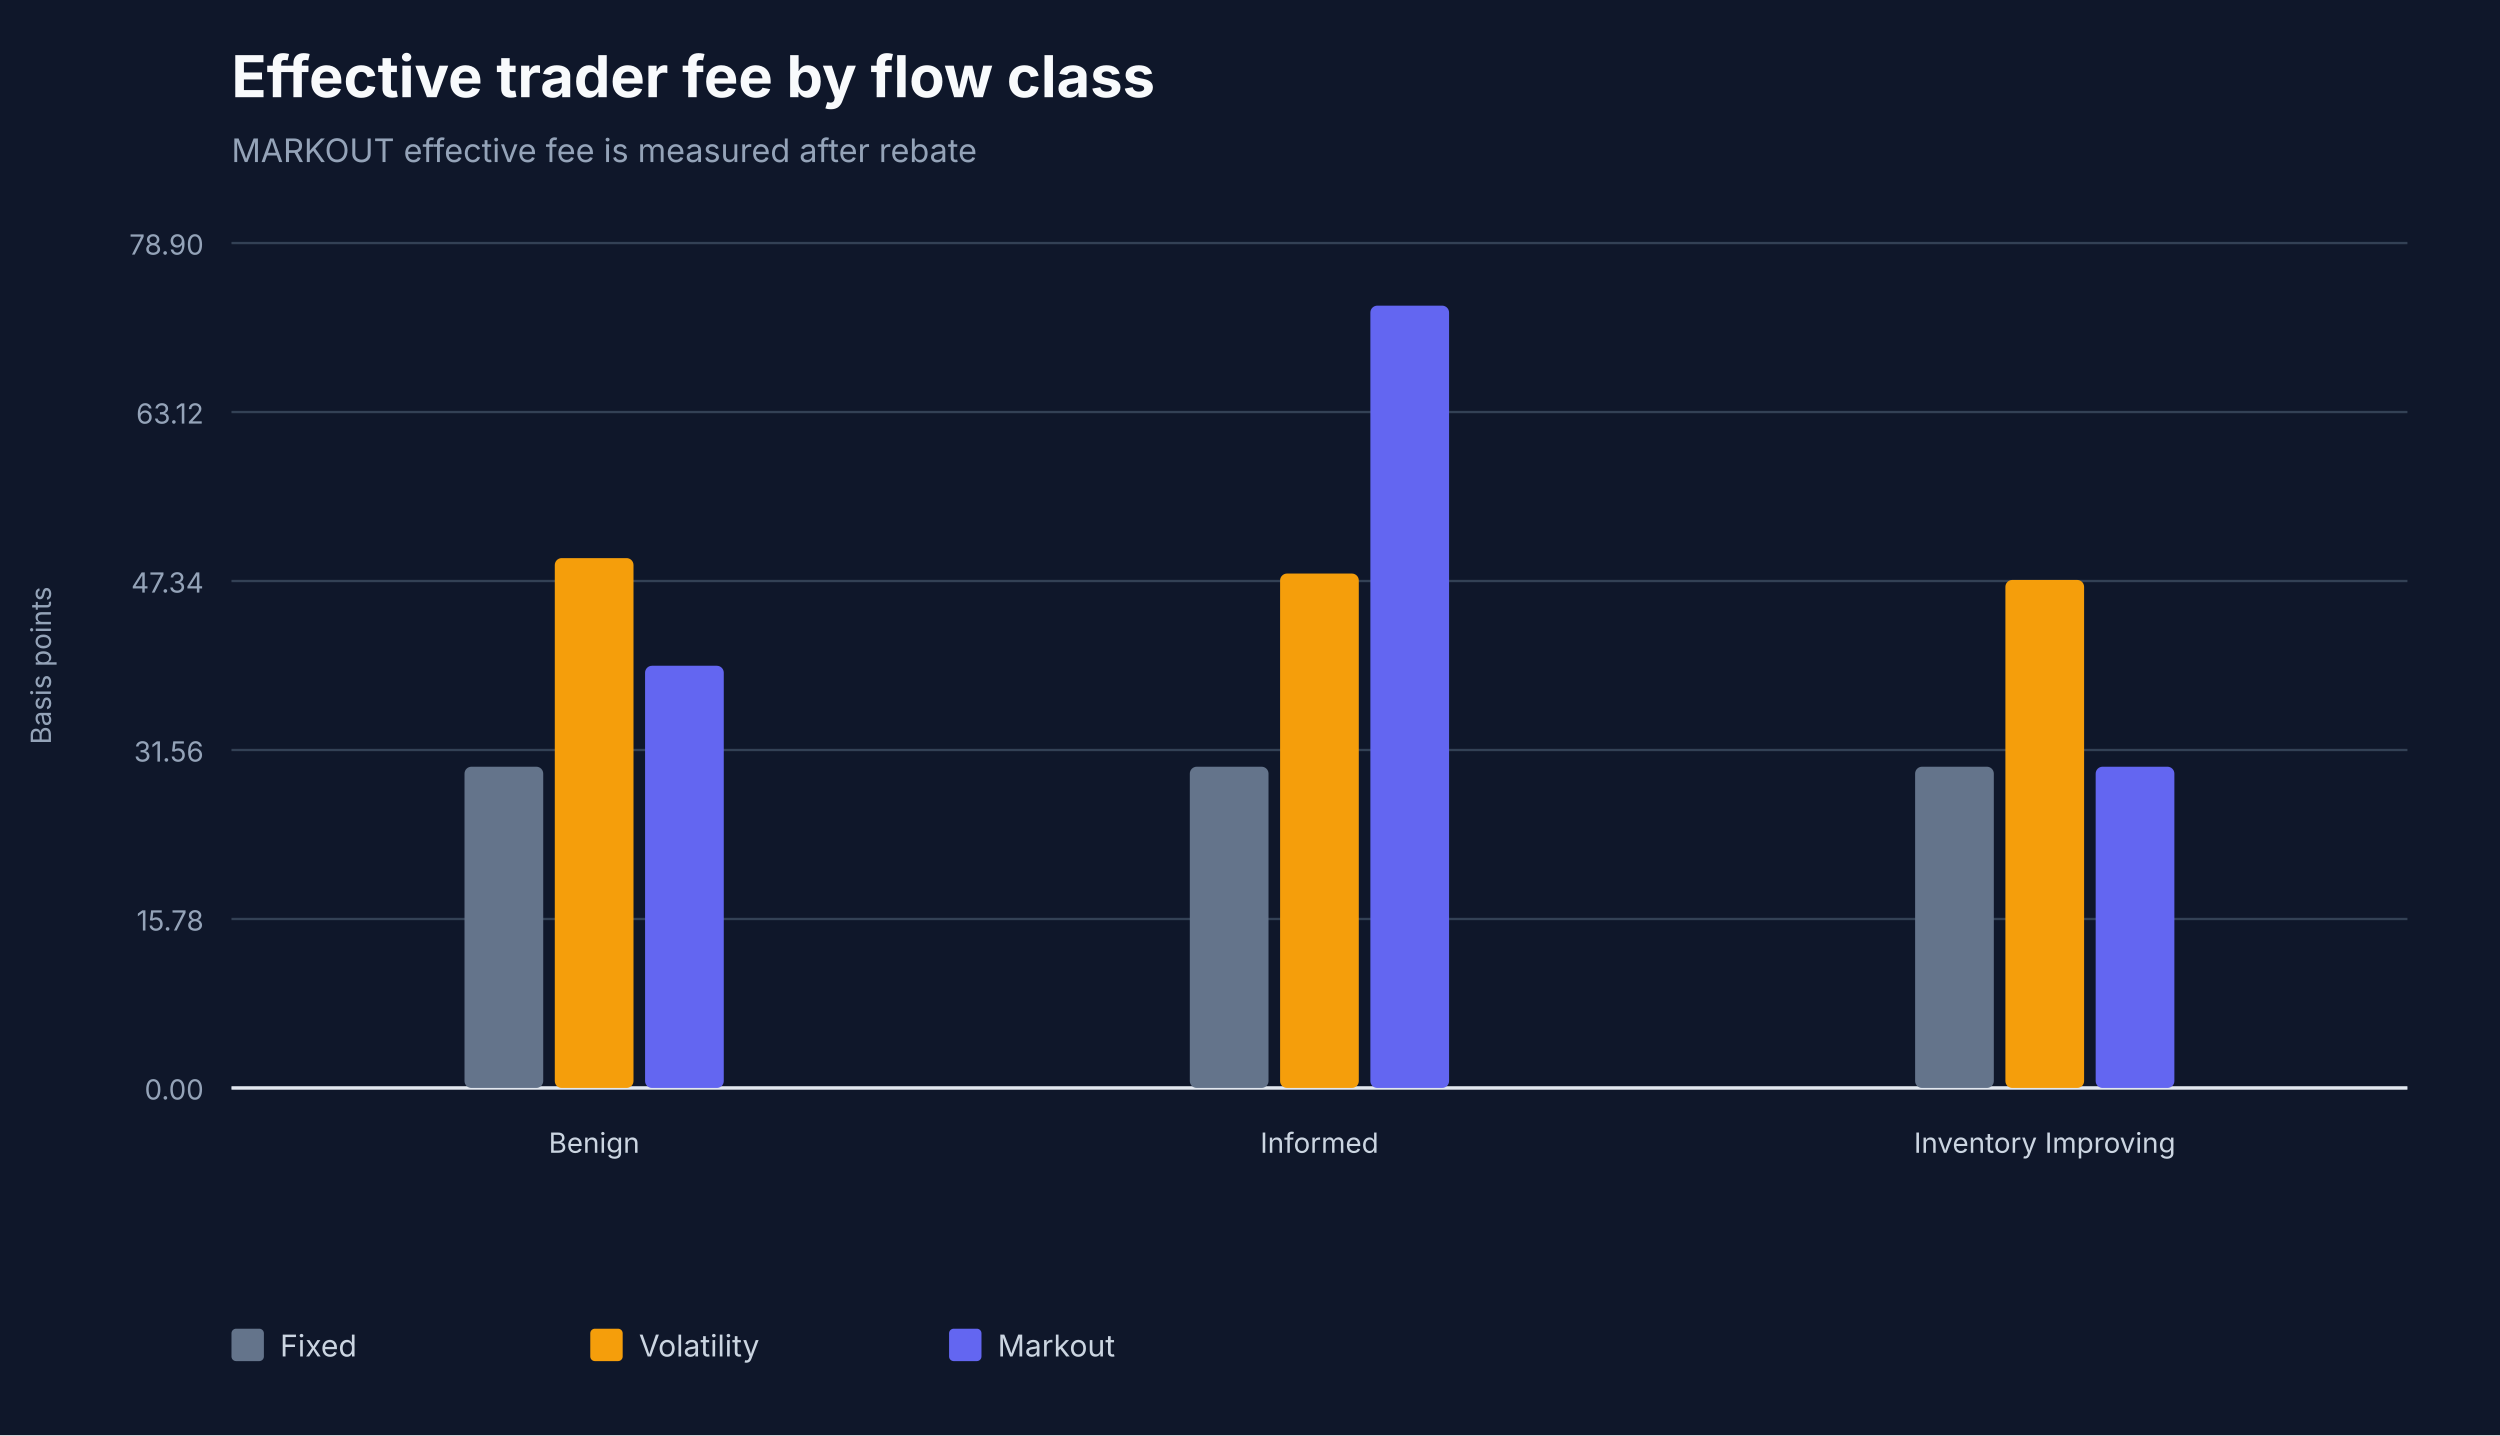
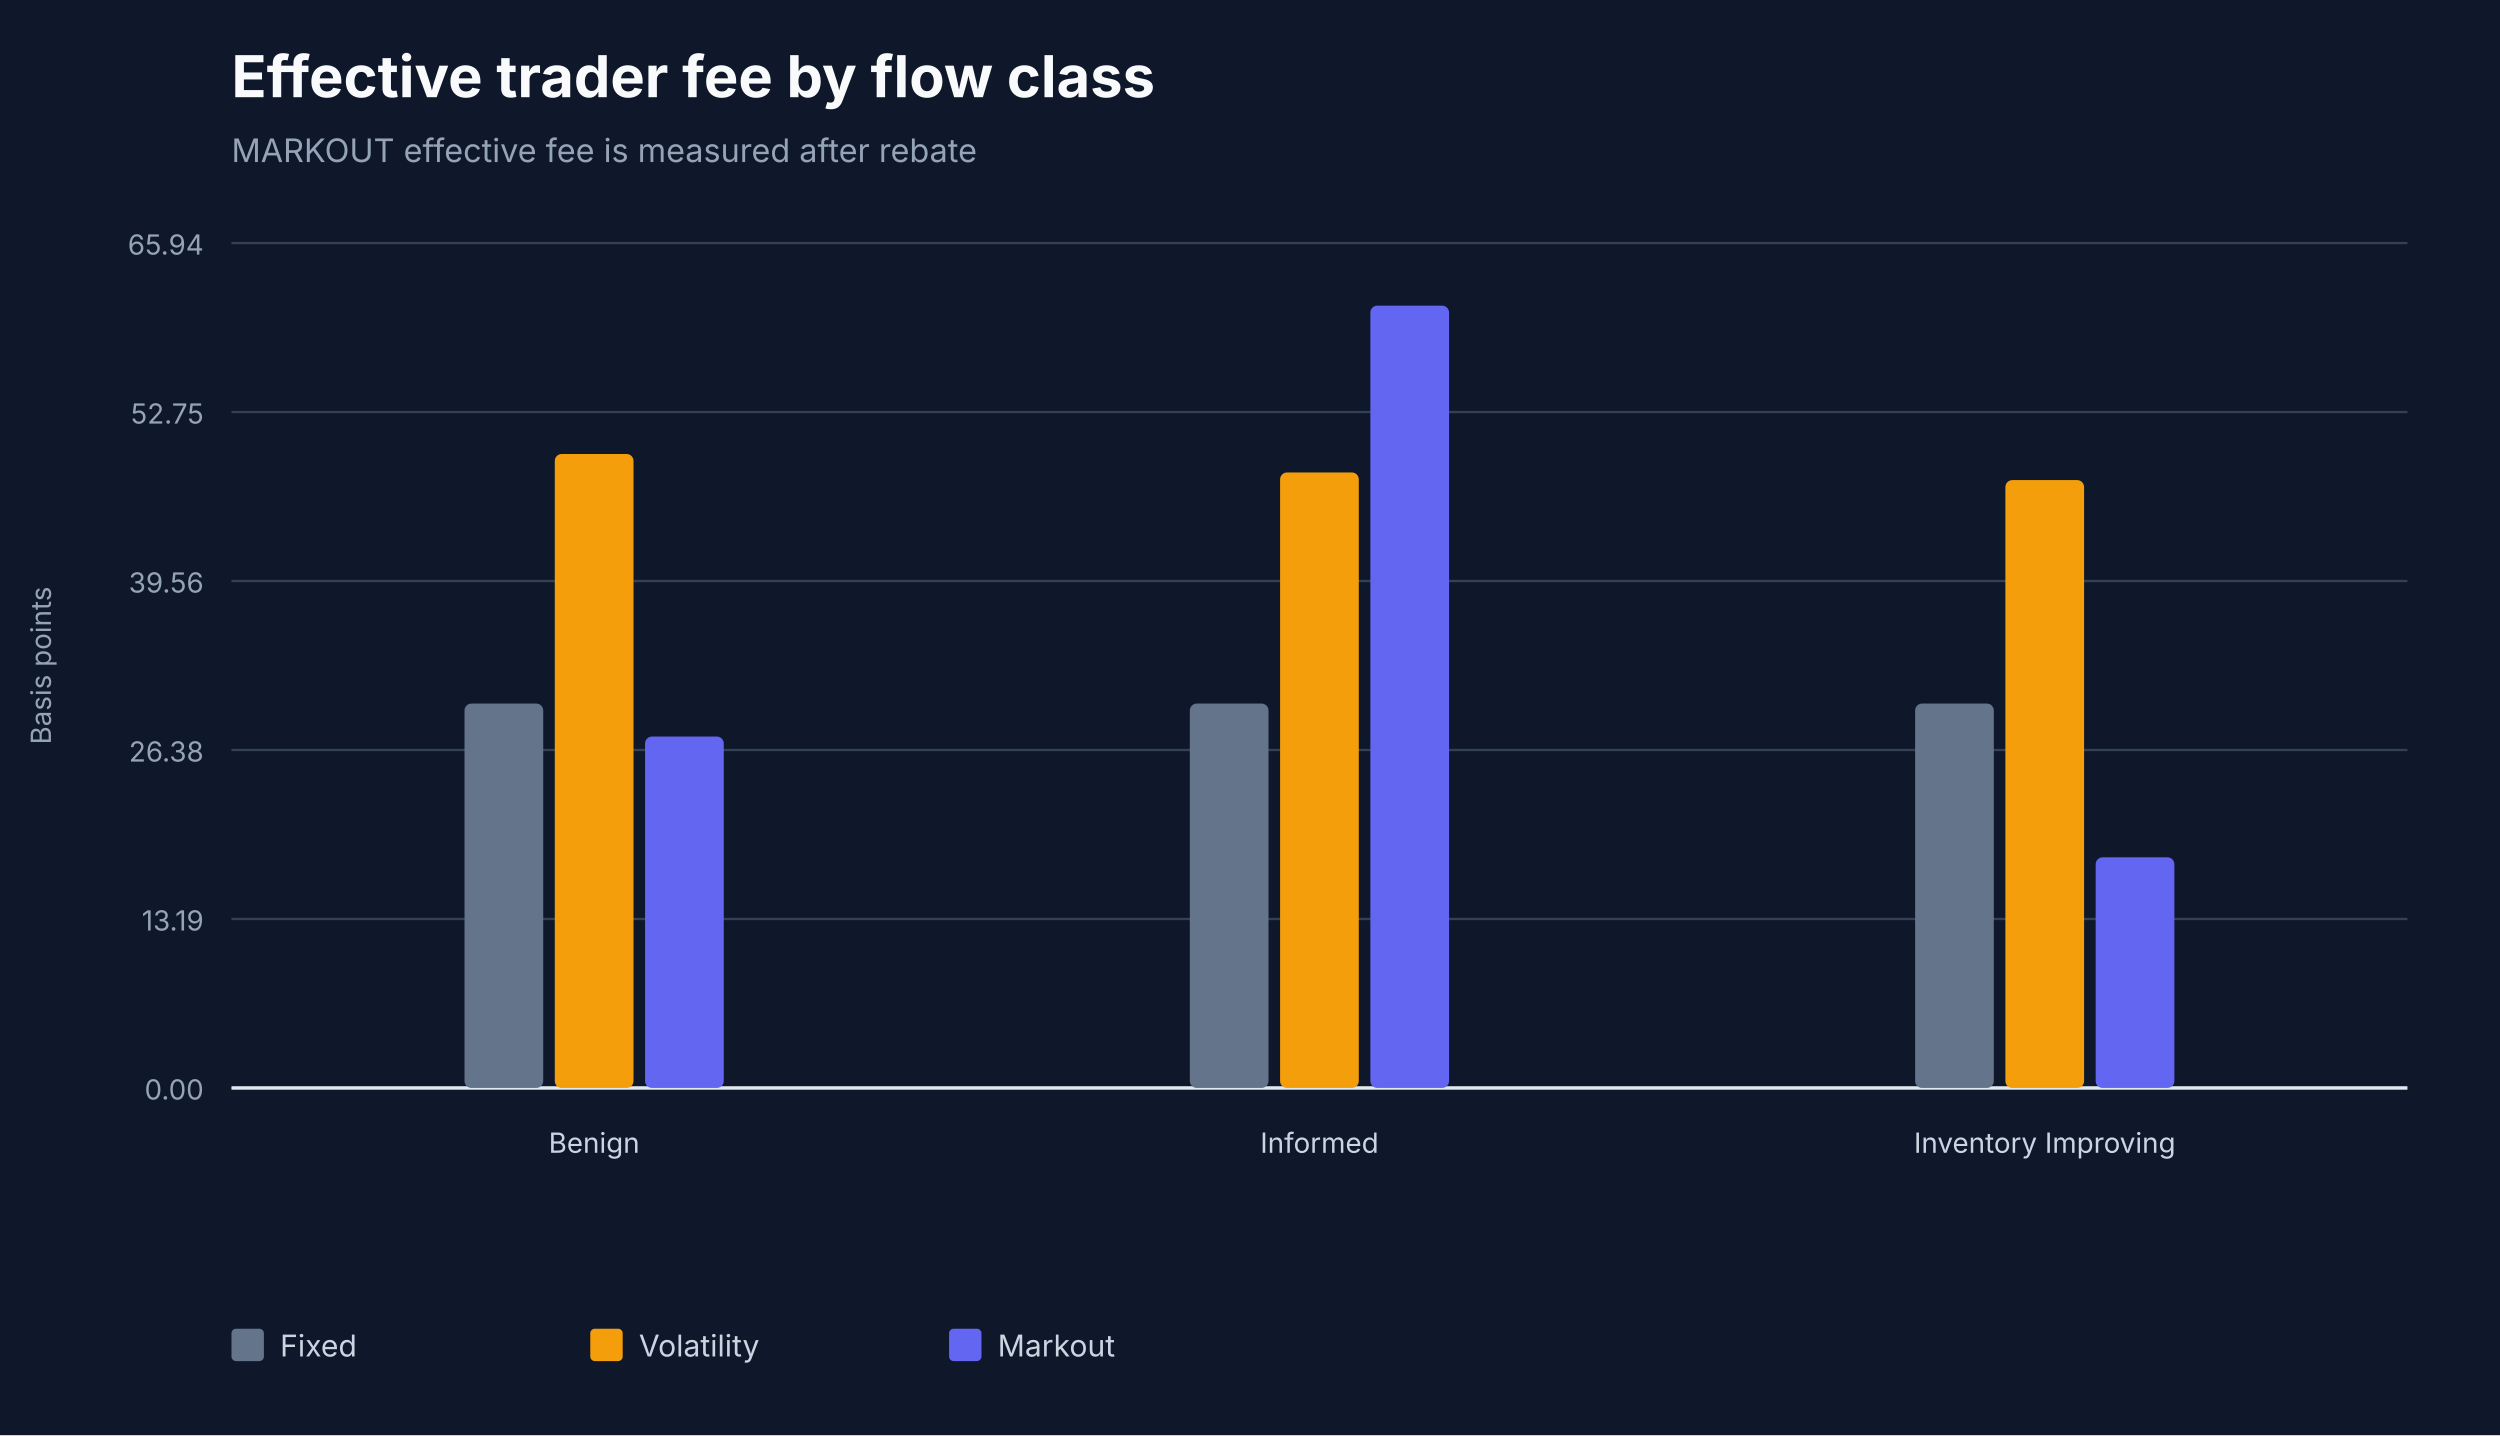
<svg xmlns="http://www.w3.org/2000/svg" width="1080" height="620" viewBox="0 0 1080 620">
  <rect width="100%" height="100%" fill="#0f172a" />
  <text x="100" y="42" fill="#f8fafc" font-family="Inter,Arial,sans-serif" font-size="25" font-weight="700">Effective trader fee by flow class</text>
  <text x="100" y="70" fill="#94a3b8" font-family="Inter,Arial,sans-serif" font-size="14">MARKOUT effective fee is measured after rebate</text>
  <line x1="100" x2="1040" y1="470.00" y2="470.00" stroke="#334155" stroke-width="1" />
  <text x="88" y="475.00" text-anchor="end" fill="#94a3b8" font-family="Inter,Arial,sans-serif" font-size="12">0.00</text>
  <line x1="100" x2="1040" y1="397.00" y2="397.00" stroke="#334155" stroke-width="1" />
-   <text x="88" y="402.00" text-anchor="end" fill="#94a3b8" font-family="Inter,Arial,sans-serif" font-size="12">15.78</text>
+   <text x="88" y="402.00" text-anchor="end" fill="#94a3b8" font-family="Inter,Arial,sans-serif" font-size="12">13.19</text>
  <line x1="100" x2="1040" y1="324.00" y2="324.00" stroke="#334155" stroke-width="1" />
-   <text x="88" y="329.00" text-anchor="end" fill="#94a3b8" font-family="Inter,Arial,sans-serif" font-size="12">31.56</text>
+   <text x="88" y="329.00" text-anchor="end" fill="#94a3b8" font-family="Inter,Arial,sans-serif" font-size="12">26.38</text>
  <line x1="100" x2="1040" y1="251.00" y2="251.00" stroke="#334155" stroke-width="1" />
-   <text x="88" y="256.00" text-anchor="end" fill="#94a3b8" font-family="Inter,Arial,sans-serif" font-size="12">47.34</text>
+   <text x="88" y="256.00" text-anchor="end" fill="#94a3b8" font-family="Inter,Arial,sans-serif" font-size="12">39.56</text>
  <line x1="100" x2="1040" y1="178.00" y2="178.00" stroke="#334155" stroke-width="1" />
-   <text x="88" y="183.00" text-anchor="end" fill="#94a3b8" font-family="Inter,Arial,sans-serif" font-size="12">63.12</text>
+   <text x="88" y="183.00" text-anchor="end" fill="#94a3b8" font-family="Inter,Arial,sans-serif" font-size="12">52.75</text>
  <line x1="100" x2="1040" y1="105.00" y2="105.00" stroke="#334155" stroke-width="1" />
-   <text x="88" y="110.00" text-anchor="end" fill="#94a3b8" font-family="Inter,Arial,sans-serif" font-size="12">78.90</text>
+   <text x="88" y="110.00" text-anchor="end" fill="#94a3b8" font-family="Inter,Arial,sans-serif" font-size="12">65.94</text>
  <line x1="100" x2="1040" y1="470.00" y2="470.00" stroke="#e2e8f0" stroke-width="1.5" />
-   <rect x="200.67" y="331.22" width="34.00" height="138.78" rx="3" fill="#64748b" />
-   <rect x="239.67" y="241.10" width="34.00" height="228.90" rx="3" fill="#f59e0b" />
-   <rect x="278.67" y="287.61" width="34.00" height="182.39" rx="3" fill="#6366f1" />
+   <rect x="200.67" y="303.94" width="34.00" height="166.06" rx="3" fill="#64748b" />
+   <rect x="239.67" y="196.12" width="34.00" height="273.88" rx="3" fill="#f59e0b" />
+   <rect x="278.67" y="318.19" width="34.00" height="151.81" rx="3" fill="#6366f1" />
  <text x="256.67" y="498" text-anchor="middle" fill="#cbd5e1" font-family="Inter,Arial,sans-serif" font-size="12">Benign</text>
-   <rect x="514.00" y="331.22" width="34.00" height="138.78" rx="3" fill="#64748b" />
-   <rect x="553.00" y="247.77" width="34.00" height="222.23" rx="3" fill="#f59e0b" />
+   <rect x="514.00" y="303.94" width="34.00" height="166.06" rx="3" fill="#64748b" />
+   <rect x="553.00" y="204.10" width="34.00" height="265.90" rx="3" fill="#f59e0b" />
  <rect x="592.00" y="132.04" width="34.00" height="337.96" rx="3" fill="#6366f1" />
  <text x="570.00" y="498" text-anchor="middle" fill="#cbd5e1" font-family="Inter,Arial,sans-serif" font-size="12">Informed</text>
-   <rect x="827.33" y="331.22" width="34.00" height="138.78" rx="3" fill="#64748b" />
-   <rect x="866.33" y="250.53" width="34.00" height="219.47" rx="3" fill="#f59e0b" />
-   <rect x="905.33" y="331.22" width="34.00" height="138.78" rx="3" fill="#6366f1" />
+   <rect x="827.33" y="303.94" width="34.00" height="166.06" rx="3" fill="#64748b" />
+   <rect x="866.33" y="207.40" width="34.00" height="262.60" rx="3" fill="#f59e0b" />
+   <rect x="905.33" y="370.36" width="34.00" height="99.64" rx="3" fill="#6366f1" />
  <text x="883.33" y="498" text-anchor="middle" fill="#cbd5e1" font-family="Inter,Arial,sans-serif" font-size="12">Inventory Improving</text>
  <rect x="100" y="574" width="14" height="14" rx="2" fill="#64748b" />
  <text x="121" y="586" fill="#cbd5e1" font-family="Inter,Arial,sans-serif" font-size="13">Fixed</text>
  <rect x="255" y="574" width="14" height="14" rx="2" fill="#f59e0b" />
  <text x="276" y="586" fill="#cbd5e1" font-family="Inter,Arial,sans-serif" font-size="13">Volatility</text>
  <rect x="410" y="574" width="14" height="14" rx="2" fill="#6366f1" />
  <text x="431" y="586" fill="#cbd5e1" font-family="Inter,Arial,sans-serif" font-size="13">Markout</text>
  <text transform="translate(22 287.50) rotate(-90)" text-anchor="middle" fill="#94a3b8" font-family="Inter,Arial,sans-serif" font-size="12">Basis points</text>
</svg>
